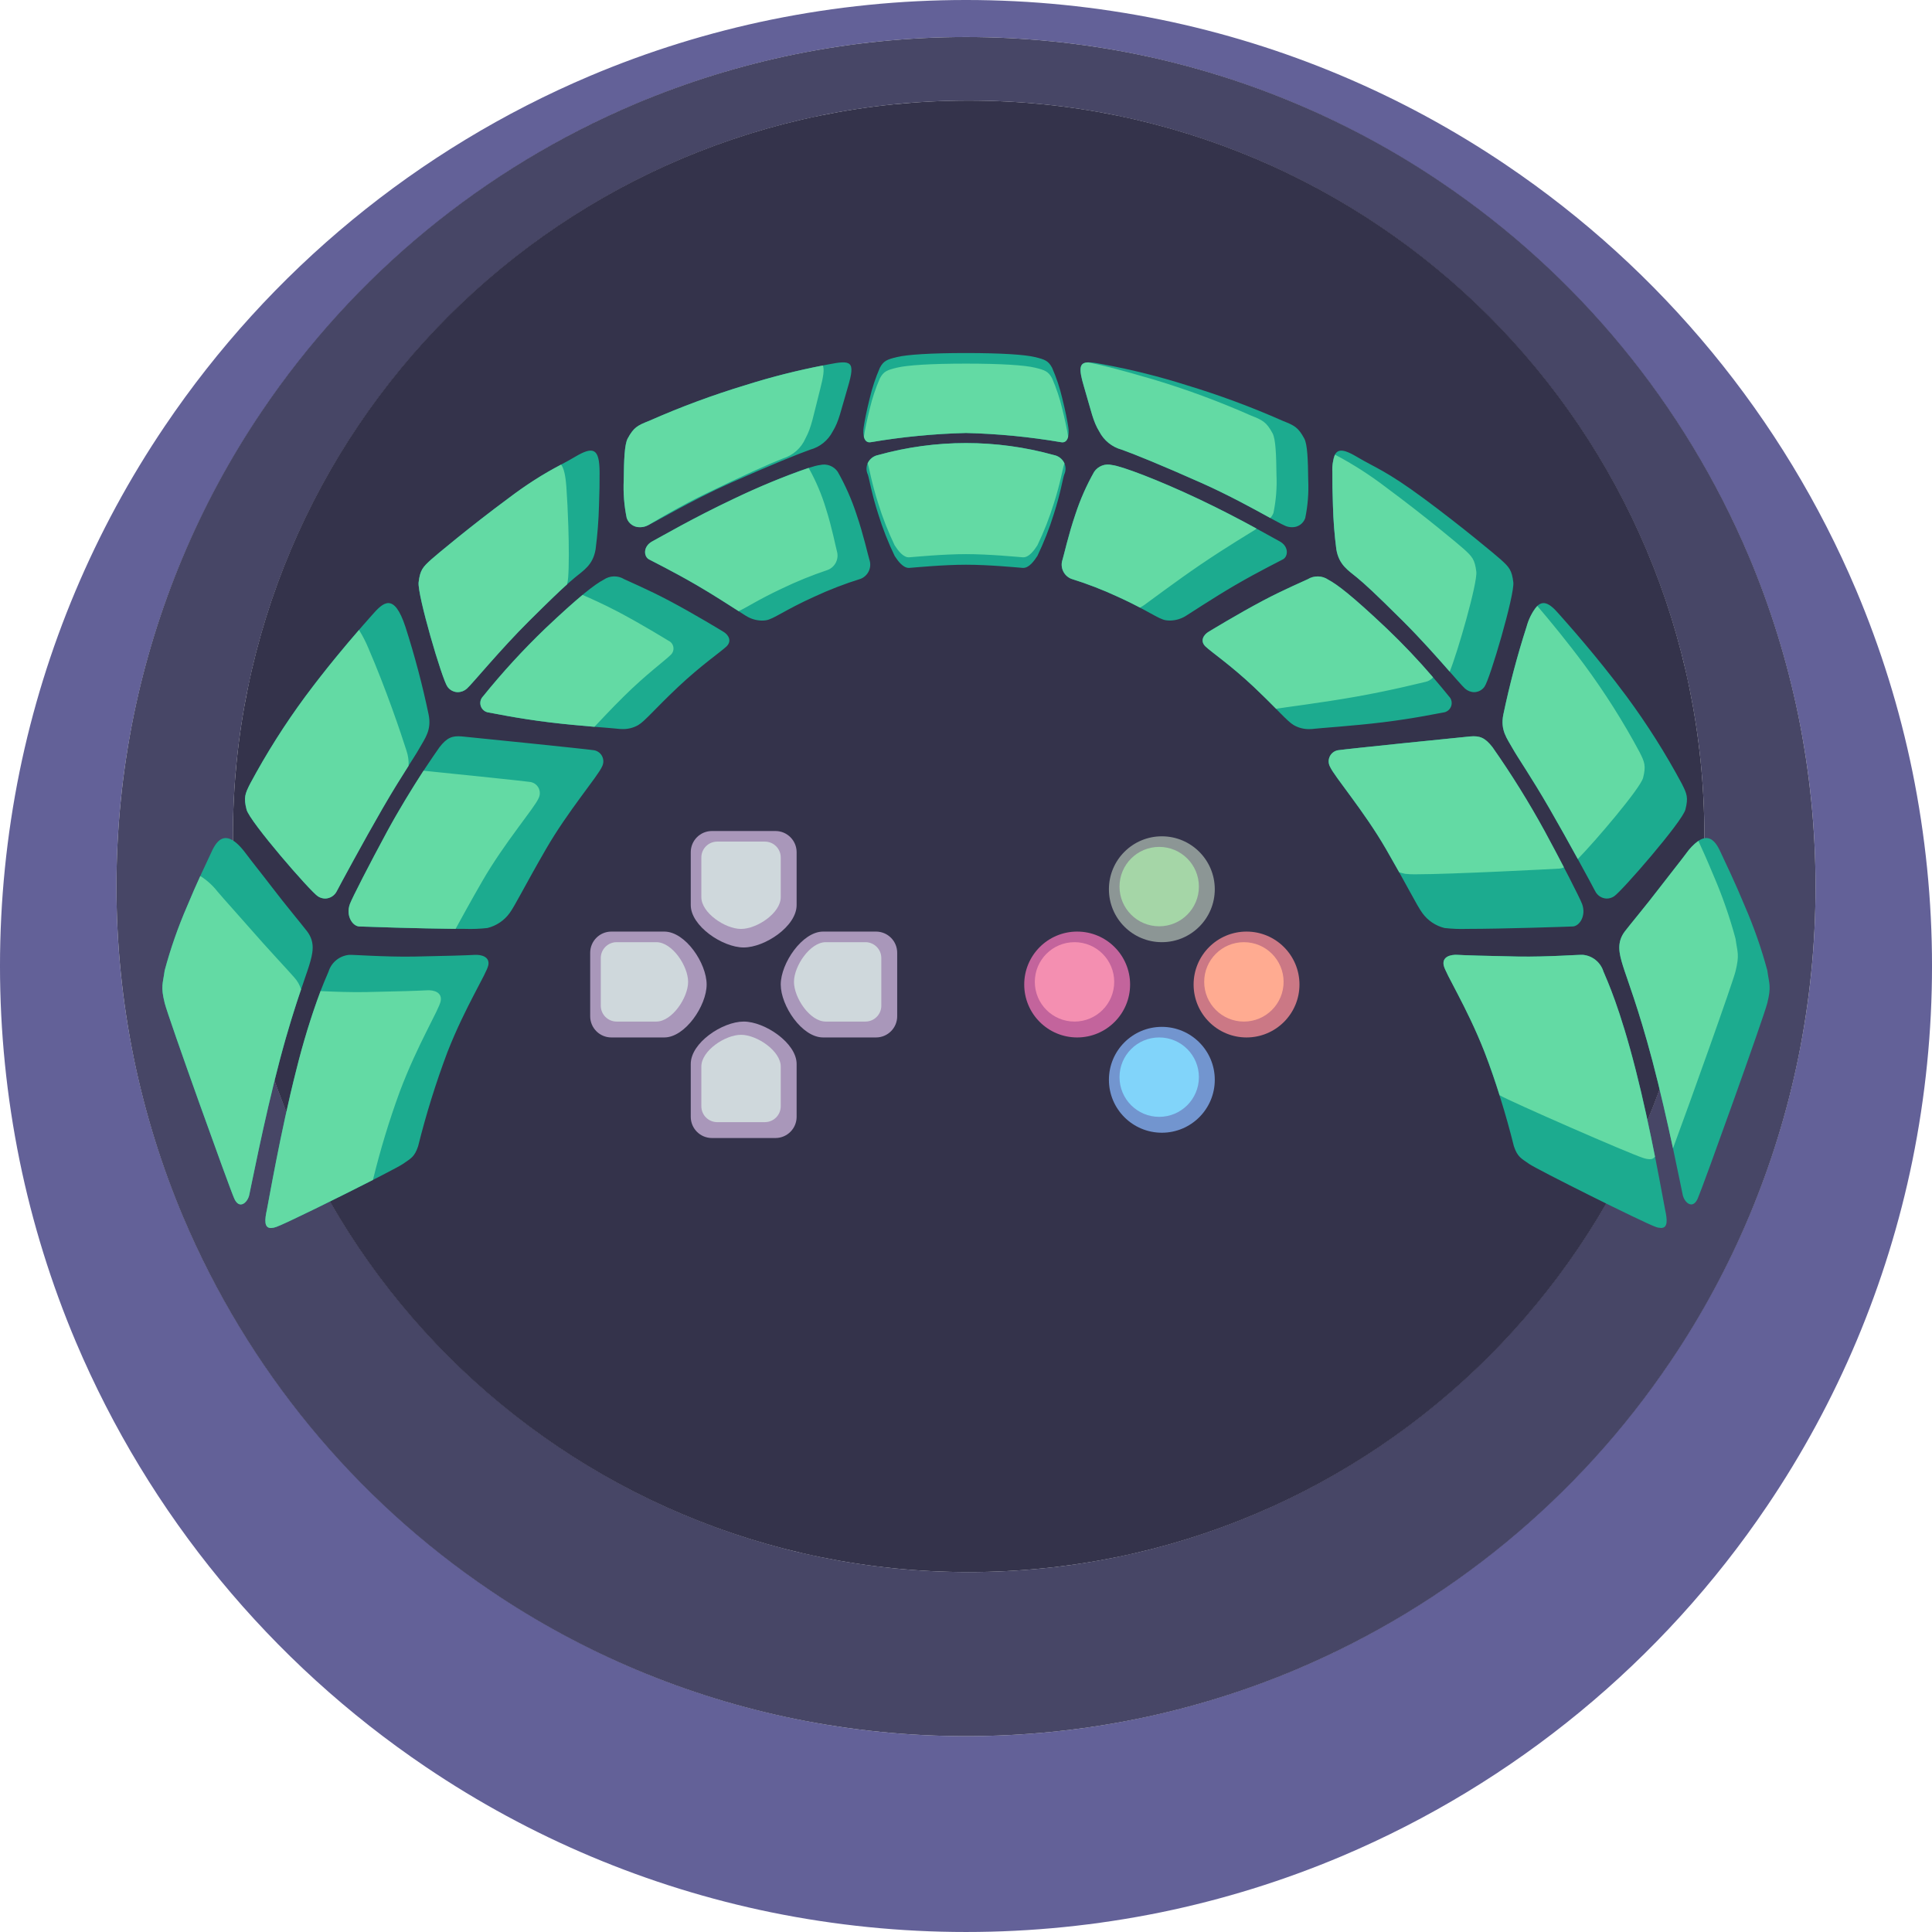
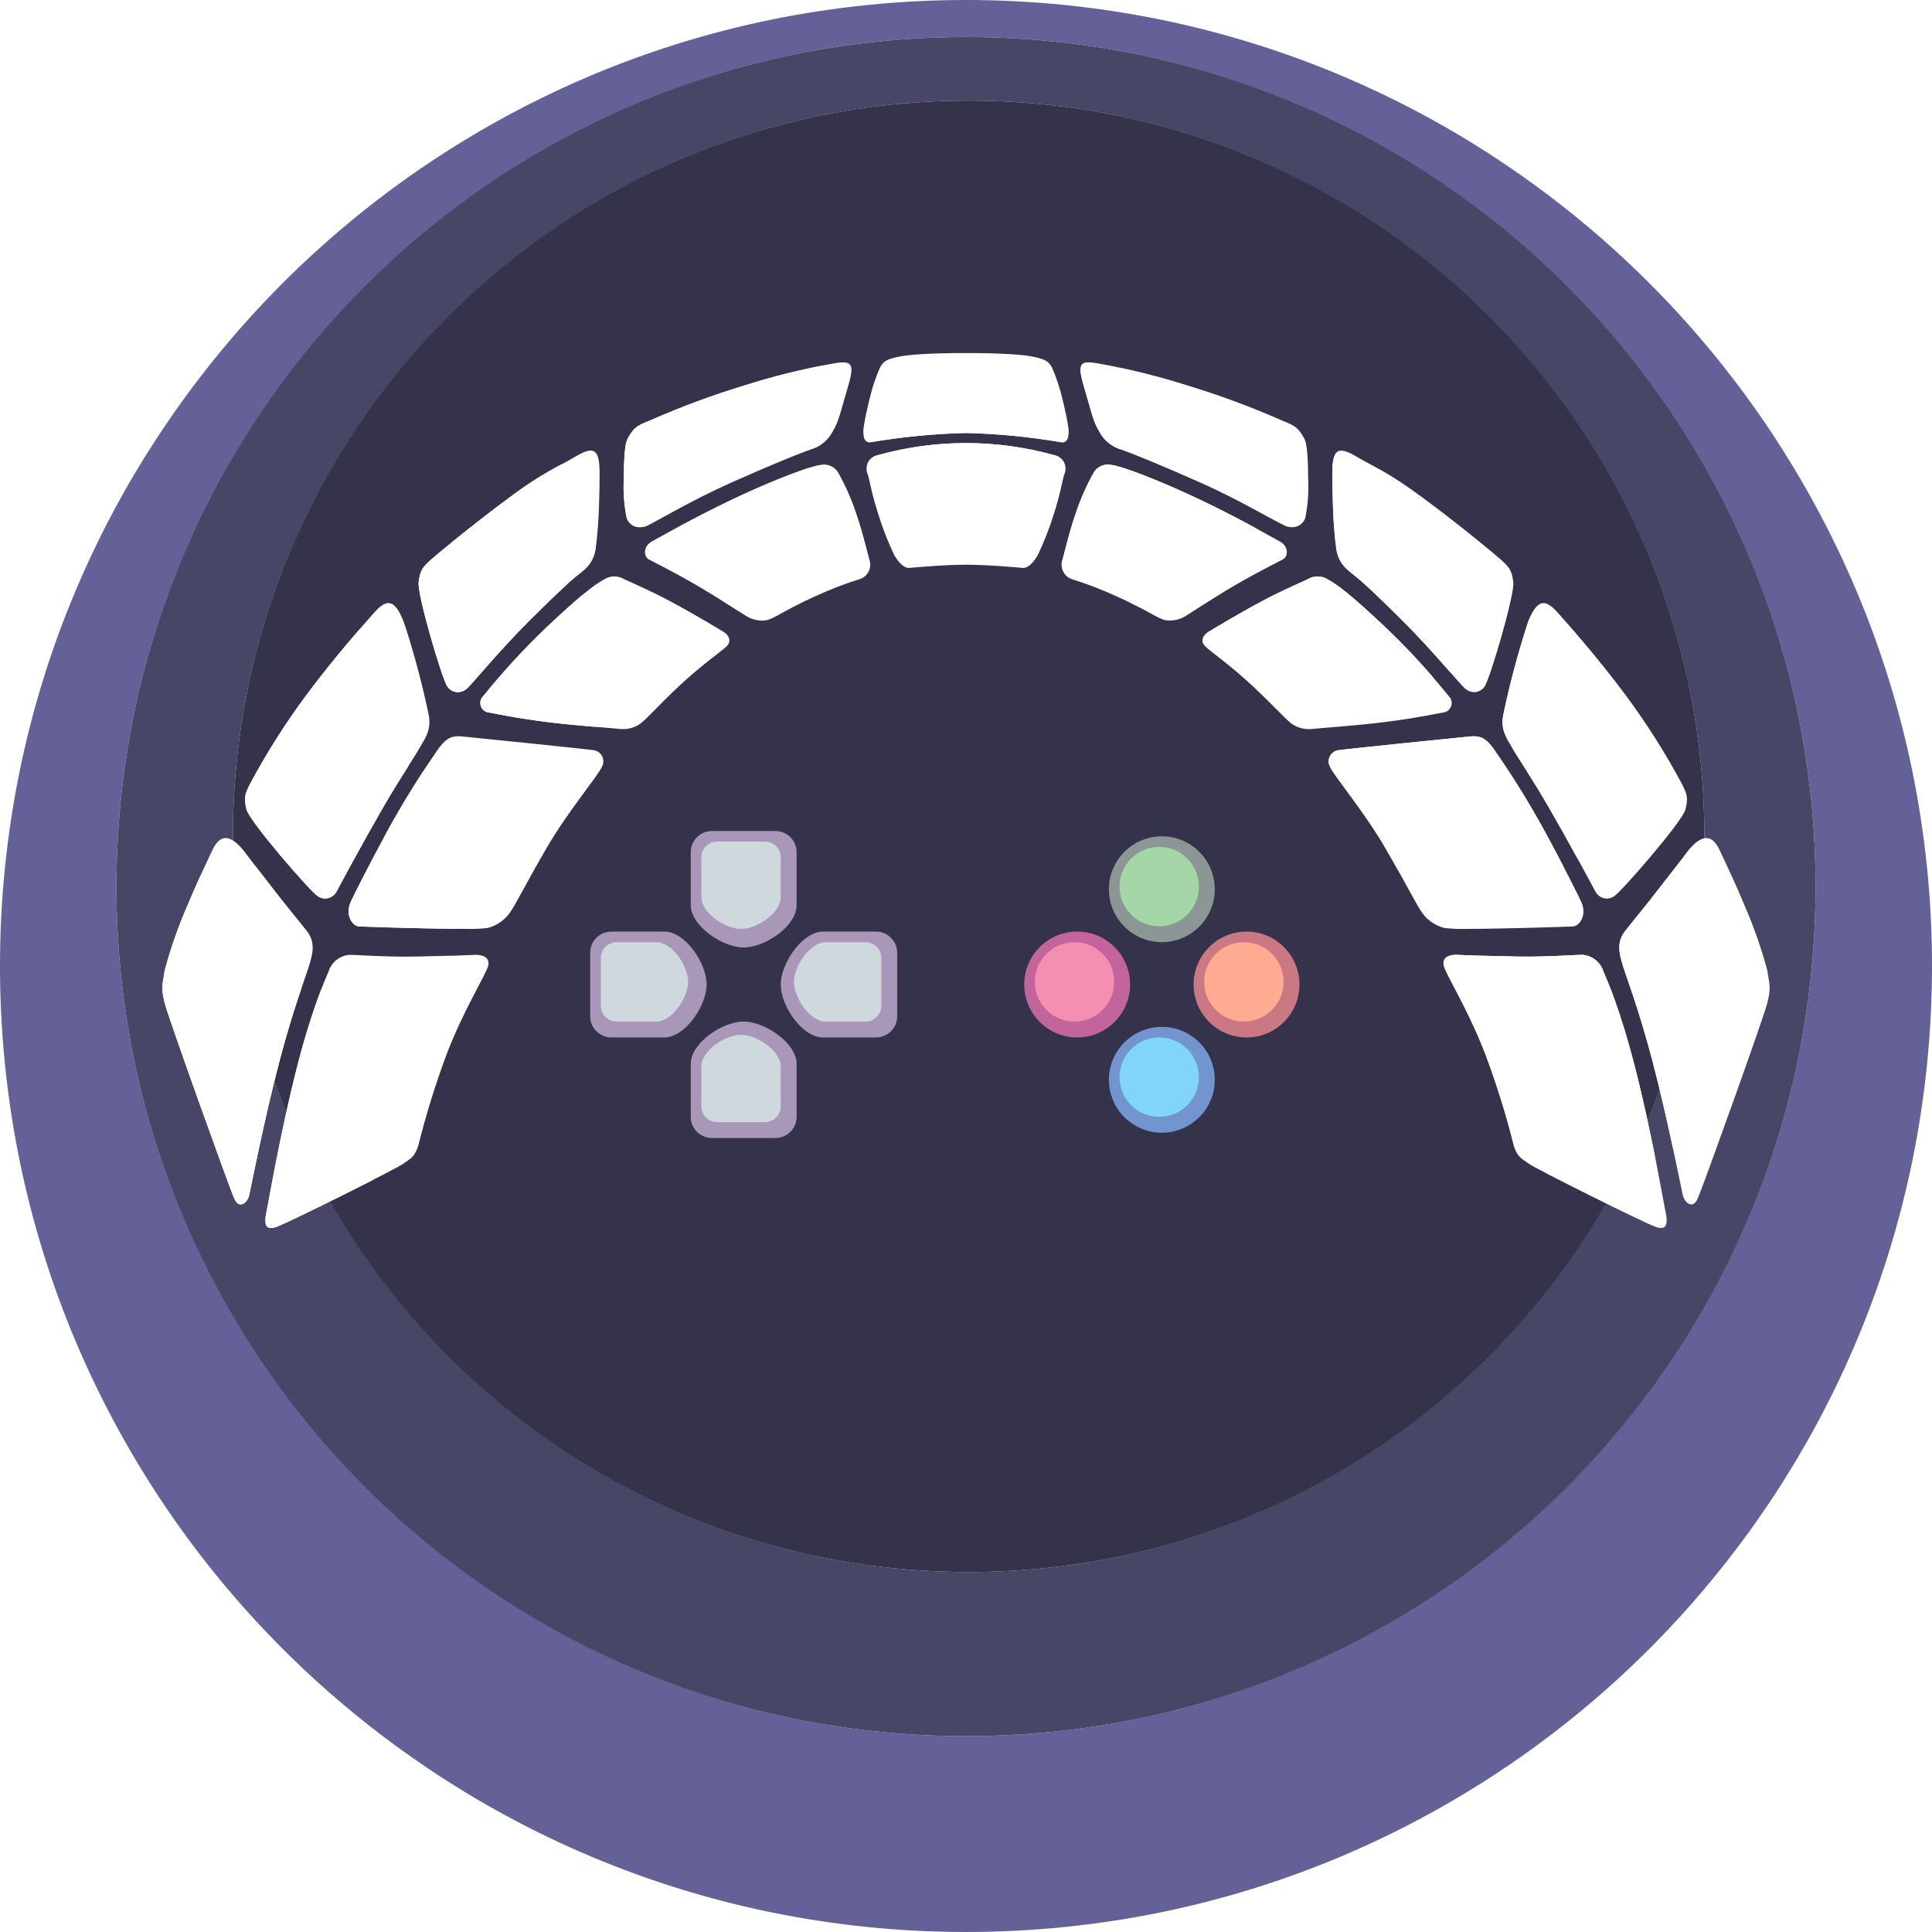
<svg xmlns="http://www.w3.org/2000/svg" width="365.001" height="364.999" viewBox="0 0 365.001 364.999">
  <g id="dark-3d-bulb" transform="translate(9516.001 1118.999)">
    <path id="Path_268" data-name="Path 268" d="M7428.5,1792a183.849,183.849,0,0,1-36.78-3.708,181.506,181.506,0,0,1-65.258-27.461,183.037,183.037,0,0,1-66.122-80.295,181.551,181.551,0,0,1-10.634-34.257,184.265,184.265,0,0,1,0-73.56,181.487,181.487,0,0,1,27.46-65.257,183.031,183.031,0,0,1,80.3-66.12,181.567,181.567,0,0,1,34.257-10.634,184.278,184.278,0,0,1,73.56,0,181.493,181.493,0,0,1,65.257,27.46,183.026,183.026,0,0,1,66.121,80.294,181.592,181.592,0,0,1,10.634,34.257,184.289,184.289,0,0,1,0,73.56,181.511,181.511,0,0,1-27.46,65.257,183.042,183.042,0,0,1-80.294,66.121,181.585,181.585,0,0,1-34.257,10.634A183.841,183.841,0,0,1,7428.5,1792Zm0-358c-88.5,0-160.5,72-160.5,160.5s72,160.5,160.5,160.5,160.5-72,160.5-160.5S7517,1434,7428.5,1434Z" transform="translate(-16762 -2546)" fill="#636198" />
    <path id="Path_267" data-name="Path 267" d="M7406.5,1748a161.681,161.681,0,0,1-32.347-3.261,159.617,159.617,0,0,1-57.391-24.15,160.959,160.959,0,0,1-58.149-70.615,159.69,159.69,0,0,1-9.352-30.127,162.067,162.067,0,0,1,0-64.693,159.632,159.632,0,0,1,24.149-57.391,160.966,160.966,0,0,1,70.615-58.15,159.689,159.689,0,0,1,30.128-9.352,162.066,162.066,0,0,1,64.692,0,159.615,159.615,0,0,1,57.391,24.15,160.962,160.962,0,0,1,58.15,70.615,159.723,159.723,0,0,1,9.352,30.128,162.067,162.067,0,0,1,0,64.693,159.623,159.623,0,0,1-24.15,57.391,160.975,160.975,0,0,1-70.615,58.15,159.676,159.676,0,0,1-30.128,9.352A161.667,161.667,0,0,1,7406.5,1748Zm.5-309c-76.645,0-139,62.355-139,139s62.355,139,139,139,139-62.355,139-139S7483.645,1439,7407,1439Z" transform="translate(-16740 -2539)" fill="#474666" />
    <path id="Path_266" data-name="Path 266" d="M139,0A139,139,0,1,1,0,139,139,139,0,0,1,139,0Z" transform="translate(-9472 -1100)" fill="#34334B" />
    <g id="Group_148" data-name="Group 148" transform="translate(-548 -497)">
      <path id="Path_209" data-name="Path 209" d="M5,0H15c4.006,0,8,6,8,10s-4.058,10-8,10H5a4,4,0,0,1-4-4V4A4,4,0,0,1,5,0Z" transform="translate(-8857.5 -446)" fill="#a997ba" />
      <path id="Path_210" data-name="Path 210" d="M4,0h7.5c3,0,6,4.5,6,7.5s-3.044,7.5-6,7.5H4a3,3,0,0,1-3-3V3A3,3,0,0,1,4,0Z" transform="translate(-8855.5 -444)" fill="#cfd8dc" />
      <path id="Path_209-2" data-name="Path 209" d="M5,0H15c4.006,0,8,6,8,10s-4.058,10-8,10H5a4,4,0,0,1-4-4V4A4,4,0,0,1,5,0Z" transform="translate(-8817.5 -466) rotate(90)" fill="#a997ba" />
      <path id="Path_210-2" data-name="Path 210" d="M4,0h7.5c3,0,6,4.5,6,7.5s-3.044,7.5-6,7.5H4a3,3,0,0,1-3-3V3A3,3,0,0,1,4,0Z" transform="translate(-8820.5 -464) rotate(90)" fill="#cfd8dc" />
      <path id="Path_209-3" data-name="Path 209" d="M5,0H15c4.006,0,8,6,8,10s-4.058,10-8,10H5a4,4,0,0,1-4-4V4A4,4,0,0,1,5,0Z" transform="translate(-8797.5 -426) rotate(180)" fill="#a997ba" />
      <path id="Path_210-3" data-name="Path 210" d="M4,0h7.5c3,0,6,4.5,6,7.5s-3.044,7.5-6,7.5H4a3,3,0,0,1-3-3V3A3,3,0,0,1,4,0Z" transform="translate(-8800.5 -429) rotate(180)" fill="#cfd8dc" />
      <path id="Path_209-4" data-name="Path 209" d="M5,0H15c4.006,0,8,6,8,10s-4.058,10-8,10H5a4,4,0,0,1-4-4V4A4,4,0,0,1,5,0Z" transform="translate(-8837.5 -406) rotate(-90)" fill="#a997ba" />
      <path id="Path_210-4" data-name="Path 210" d="M4,0h7.5c3,0,6,4.5,6,7.5s-3.044,7.5-6,7.5H4a3,3,0,0,1-3-3V3A3,3,0,0,1,4,0Z" transform="translate(-8835.5 -409) rotate(-90)" fill="#cfd8dc" />
      <path id="Path_258" data-name="Path 258" d="M10,0A10,10,0,1,1,0,10,10,10,0,0,1,10,0Z" transform="translate(-8742.5 -446)" fill="#cb7885" />
      <path id="Path_256" data-name="Path 256" d="M10,0A10,10,0,1,1,0,10,10,10,0,0,1,10,0Z" transform="translate(-8758.5 -428)" fill="#7295cf" />
      <path id="Path_262" data-name="Path 262" d="M10,0A10,10,0,1,1,0,10,10,10,0,0,1,10,0Z" transform="translate(-8758.5 -464)" fill="#8c9695" />
      <path id="Path_259" data-name="Path 259" d="M10,0A10,10,0,1,1,0,10,10,10,0,0,1,10,0Z" transform="translate(-8774.5 -446)" fill="#c3649c" />
      <path id="Path_263" data-name="Path 263" d="M7.5,0A7.5,7.5,0,1,1,0,7.5,7.5,7.5,0,0,1,7.5,0Z" transform="translate(-8756.5 -462)" fill="#a5d6a7" />
      <path id="Path_260" data-name="Path 260" d="M7.5,0A7.5,7.5,0,1,1,0,7.5,7.5,7.5,0,0,1,7.5,0Z" transform="translate(-8740.5 -444)" fill="#ffab91" />
      <path id="Path_257" data-name="Path 257" d="M7.5,0A7.5,7.5,0,1,1,0,7.5,7.5,7.5,0,0,1,7.5,0Z" transform="translate(-8756.5 -426)" fill="#81d4fa" />
      <path id="Path_261" data-name="Path 261" d="M7.5,0A7.5,7.5,0,1,1,0,7.5,7.5,7.5,0,0,1,7.5,0Z" transform="translate(-8772.5 -444)" fill="#f48fb1" />
-       <path id="Path_265" data-name="Path 265" d="M299.294,165.088c-2.395-.845-22.471-10.874-23.916-11.9s-2.183-1.267-2.871-3.345a161.017,161.017,0,0,0-5.554-17.824c-3.38-8.607-7.417-14.814-7.712-16.393s1.313-2.012,2.614-1.933,5.427.209,11.412.32c2.831.052,5.822-.051,8.157-.155,2.118-.094,3.7-.189,4.13-.166a4.5,4.5,0,0,1,3.869,3.134c.755,1.809,3.091,6.82,6.092,18.575s5.29,25.193,5.556,26.4c.422,1.923.569,3.49-.755,3.491A3.155,3.155,0,0,1,299.294,165.088ZM36.929,161.809c.266-1.21,2.557-14.649,5.557-26.4s5.336-16.766,6.091-18.575a4.5,4.5,0,0,1,3.869-3.134c.432-.023,2.012.071,4.129.166,2.335.1,5.326.207,8.158.155,5.984-.112,10.112-.241,11.412-.32s2.908.354,2.613,1.933-4.331,7.786-7.712,16.393a161.225,161.225,0,0,0-5.554,17.824c-.687,2.078-1.426,2.324-2.87,3.345s-21.521,11.051-23.916,11.9a3.155,3.155,0,0,1-1.021.212C36.361,165.3,36.507,163.732,36.929,161.809Zm267.5-2.661c-.194-.768-2.8-14.258-5.794-25.6-2.576-9.743-4.82-15.484-5.527-17.794s-1.236-4.394.385-6.516c1.039-1.363,4.024-4.912,6.69-8.41,1.778-2.332,3.723-4.736,4.833-6.234,4.183-5.647,5.859-1.809,6.683,0s2.416,5,4.446,9.905a87.553,87.553,0,0,1,4.242,12.142c.357,2.62.778,2.976,0,6.159-.632,2.59-12.191,34.8-13.142,36.927-.36.808-.8,1.12-1.23,1.12C305.316,160.849,304.649,160.012,304.431,159.148Zm-273.677.581C29.8,157.6,18.244,125.393,17.612,122.8c-.778-3.182-.357-3.539,0-6.159A87.553,87.553,0,0,1,21.854,104.5c2.03-4.9,3.622-8.1,4.446-9.905s2.5-5.647,6.682,0c1.11,1.5,3.055,3.9,4.832,6.233,2.667,3.5,5.65,7.048,6.691,8.41,1.621,2.122,1.092,4.207.385,6.516s-2.951,8.05-5.527,17.794c-3,11.34-5.6,24.83-5.794,25.6-.218.864-.885,1.7-1.586,1.7C31.555,160.849,31.114,160.537,30.754,159.729Zm228.661-51.1a7.347,7.347,0,0,1-4.194-2.825c-1.1-1.517-2.714-4.9-6.881-12.109S238.563,79.977,237.76,78.13a2.127,2.127,0,0,1,1.722-3.114c.973-.167,22.93-2.421,24.742-2.58s2.819.2,4.247,2.039a168.848,168.848,0,0,1,9.859,15.854c3.365,6.217,6.629,12.584,7.061,13.746.827,2.227-.489,4.2-1.754,4.257-.951.045-13.206.459-19.949.459A29.328,29.328,0,0,1,259.415,108.627Zm-205.052-.3c-1.265-.059-2.58-2.03-1.753-4.257.431-1.162,3.7-7.529,7.061-13.745a168.615,168.615,0,0,1,9.858-15.855c1.428-1.843,2.435-2.2,4.247-2.04s23.77,2.414,24.742,2.581a2.127,2.127,0,0,1,1.723,3.114c-.8,1.847-6.412,8.352-10.579,15.564s-5.784,10.591-6.881,12.109a7.349,7.349,0,0,1-4.195,2.825,29.326,29.326,0,0,1-4.272.163C67.569,108.791,55.315,108.377,54.363,108.332Zm233.5-6.673c-.638-1.236-5.087-9.473-8.643-15.622s-5.965-9.568-6.974-11.38-2.343-3.4-1.728-6.374a163.556,163.556,0,0,1,4.372-16.535c2.176-6.611,4.216-4.645,6.311-2.244,1.071,1.228,6.846,7.6,12.607,15.373a135.847,135.847,0,0,1,10.419,16.471c.988,1.947,1.259,2.632.689,4.9s-12.071,15.5-13.488,16.4a2.556,2.556,0,0,1-1.369.417A2.5,2.5,0,0,1,287.866,101.66Zm-241.3.986c-1.417-.893-12.919-14.132-13.488-16.4s-.3-2.953.689-4.9a136.089,136.089,0,0,1,10.42-16.472c5.76-7.769,11.535-14.145,12.606-15.372,2.1-2.4,4.135-4.368,6.311,2.244a163.37,163.37,0,0,1,4.373,16.535c.614,2.972-.72,4.562-1.729,6.374s-3.417,5.229-6.973,11.379-8,14.387-8.643,15.623a2.5,2.5,0,0,1-2.2,1.4A2.556,2.556,0,0,1,46.568,102.645Zm56.44-31.681c-.715-.1-7.309-.533-12.712-1.2-6.33-.775-10.837-1.772-11.462-1.855a1.8,1.8,0,0,1-1.067-3.063,137.834,137.834,0,0,1,11.77-12.829c6.683-6.324,9.394-8.331,11.008-9.189a3.576,3.576,0,0,1,3.908-.094c.65.322,4.568,1.987,8.4,4.017,4.986,2.642,9.94,5.683,10.331,5.914.9.529,1.682,1.714.564,2.775s-4.78,3.543-9.149,7.663-6.253,6.454-7.52,7.185a5.666,5.666,0,0,1-2.914.755A8.451,8.451,0,0,1,103.008,70.964Zm127.915-.671c-1.265-.732-3.149-3.065-7.519-7.185s-8.033-6.6-9.15-7.663-.333-2.245.565-2.775c.391-.23,5.344-3.271,10.331-5.915,3.83-2.029,7.748-3.694,8.4-4.017a3.578,3.578,0,0,1,3.908.095c1.614.858,4.324,2.865,11.008,9.189a138.012,138.012,0,0,1,11.77,12.828,1.8,1.8,0,0,1-1.067,3.064c-.626.083-5.133,1.08-11.463,1.855-5.4.662-12,1.1-12.711,1.2a8.472,8.472,0,0,1-1.154.084A5.673,5.673,0,0,1,230.923,70.293Zm32.36-6.9c-1.039-.925-6.292-7.353-11.757-12.78s-7.068-6.872-8.658-8.2-3.406-2.336-3.9-5.331a79.958,79.958,0,0,1-.641-8.226c-.092-2.475-.129-4.643-.113-6.388.041-4.438,1.15-4.932,4.652-2.849s5.468,2.567,12.63,7.859,13.72,10.792,14.512,11.507c1.62,1.463,2.119,2.007,2.4,4.326s-4.44,18.385-5.443,19.726A2.42,2.42,0,0,1,265,64.067,2.607,2.607,0,0,1,263.283,63.392Zm-192.25-.358c-1-1.341-5.723-17.407-5.443-19.726s.779-2.863,2.4-4.326c.792-.715,7.351-6.214,14.512-11.507s9.129-5.775,12.63-7.859,4.611-1.589,4.651,2.849c.016,1.744-.021,3.911-.113,6.387a79.958,79.958,0,0,1-.641,8.226c-.492,2.994-2.307,4-3.9,5.331s-3.193,2.775-8.658,8.2S75.755,62.467,74.716,63.392A2.607,2.607,0,0,1,73,64.067,2.42,2.42,0,0,1,71.033,63.034Zm56.4-13.379c-.583-.345-5.206-3.416-9.292-5.794-4.566-2.658-8.594-4.621-9.074-4.9-.962-.562-1.1-2.441.683-3.392s7.655-4.381,15.268-7.983,14.624-6.244,16.387-6.425a3.152,3.152,0,0,1,3.37,1.274,44.081,44.081,0,0,1,3.539,8.02c1.317,3.829,2.215,7.892,2.436,8.568a2.882,2.882,0,0,1-1.633,3.628,70.441,70.441,0,0,0-8.81,3.4c-5.592,2.525-7.7,4.246-9.105,4.44a5.7,5.7,0,0,1-.77.053A5.776,5.776,0,0,1,127.438,49.655Zm79.355.832c-1.409-.193-3.514-1.913-9.105-4.439a70.6,70.6,0,0,0-8.81-3.4,2.883,2.883,0,0,1-1.633-3.628c.221-.676,1.12-4.738,2.435-8.569a44.054,44.054,0,0,1,3.54-8.018,3.151,3.151,0,0,1,3.37-1.275c1.763.18,8.774,2.824,16.387,6.425s13.484,7.033,15.268,7.983,1.645,2.831.683,3.392c-.48.28-4.508,2.243-9.074,4.9-4.086,2.378-8.708,5.45-9.292,5.794a5.77,5.77,0,0,1-3,.886A5.675,5.675,0,0,1,206.793,50.486ZM155.517,38.321a57.2,57.2,0,0,1-3.1-7.9c-1.264-3.913-1.684-6.669-1.955-7.437a2.618,2.618,0,0,1,1.955-3.716,61.981,61.981,0,0,1,33.175,0,2.616,2.616,0,0,1,1.955,3.714c-.271.768-.691,3.524-1.955,7.437a57.2,57.2,0,0,1-3.1,7.9c-.6.94-1.575,2.272-2.666,2.272-.033,0-.068,0-.1,0-1.134-.086-6.384-.6-10.716-.6s-9.581.516-10.714.6c-.034,0-.067,0-.1,0C157.092,40.593,156.117,39.262,155.517,38.321ZM229.4,32.682c-1.418-.548-8.26-4.731-15.928-8.148s-12.889-5.517-15.029-6.275a6.776,6.776,0,0,1-4.258-3.423c-1.2-1.967-1.454-3.629-2.9-8.492s-.616-5.046,3.785-4.181a130.377,130.377,0,0,1,15.582,3.9,157.974,157.974,0,0,1,18.175,6.74c2.219.874,2.937,1.232,4.08,3.344.608,1.126.7,4.118.747,7.873a28.933,28.933,0,0,1-.563,7.154,2.565,2.565,0,0,1-2.522,1.729A3.257,3.257,0,0,1,229.4,32.682ZM104.9,31.172a28.857,28.857,0,0,1-.564-7.153c.046-3.757.139-6.748.748-7.873,1.142-2.113,1.859-2.47,4.08-3.344a157.9,157.9,0,0,1,18.175-6.74,130.625,130.625,0,0,1,15.581-3.9c4.4-.866,5.227-.683,3.785,4.181s-1.7,6.526-2.9,8.492a6.778,6.778,0,0,1-4.258,3.423c-2.141.758-7.361,2.858-15.029,6.276s-14.511,7.6-15.929,8.148a3.256,3.256,0,0,1-1.17.22A2.566,2.566,0,0,1,104.9,31.172Zm82.056-14.329A125.43,125.43,0,0,0,169,15.1v0a125.561,125.561,0,0,0-17.959,1.738c-1.391.264-1.557-1.544-1.382-2.762s.577-3.249,1.165-5.58a33.778,33.778,0,0,1,1.91-5.728c.7-1.3,1.332-1.557,3.264-2.018S162.335,0,169,0s11.072.294,13,.756,2.56.716,3.264,2.018a33.861,33.861,0,0,1,1.91,5.728c.589,2.331.987,4.361,1.165,5.58.164,1.137.03,2.788-1.122,2.788A1.364,1.364,0,0,1,186.959,16.844Z" transform="translate(-8954.5 -555.3)" fill="#1cab8f" />
-       <path id="Path_264" data-name="Path 264" d="M36.929,161.809c.265-1.21,2.556-14.649,5.556-26.4a134.482,134.482,0,0,1,4.574-14.869l.518.024c2.335.108,5.325.216,8.157.162,5.984-.116,10.111-.251,11.411-.334s2.908.369,2.614,2.013-4.332,8.108-7.712,17.072a155.27,155.27,0,0,0-5.089,16.739c-6.56,3.352-16.6,8.293-18.252,8.875a3.151,3.151,0,0,1-1.021.212C36.36,165.3,36.507,163.732,36.929,161.809Zm-6.176-2.08C29.8,157.6,18.243,125.393,17.611,122.8c-.777-3.182-.357-3.54,0-6.159A87.553,87.553,0,0,1,21.853,104.5c.932-2.251,1.772-4.142,2.488-5.7a12.673,12.673,0,0,1,3.243,2.928c1.4,1.655,3.845,4.323,6.088,6.9,3.365,3.868,7.1,7.818,8.412,9.325a5.985,5.985,0,0,1,1.294,2.265c-1.046,3.088-2.471,7.49-4.016,13.332-3,11.34-5.6,24.83-5.794,25.6-.218.864-.884,1.7-1.585,1.7C31.555,160.849,31.114,160.538,30.753,159.729ZM297,152.088c-2.706-.839-25.246-10.723-27.194-11.871-.791-2.544-1.747-5.369-2.856-8.195-3.382-8.607-7.418-14.814-7.713-16.393s1.313-2.012,2.615-1.933,5.427.209,11.41.32c2.831.052,5.822-.051,8.158-.155,2.119-.094,3.7-.189,4.13-.166a4.5,4.5,0,0,1,3.869,3.134c.756,1.809,3.091,6.82,6.091,18.574,1.427,5.589,2.693,11.559,3.657,16.413a1.059,1.059,0,0,1-1,.482A4.034,4.034,0,0,1,297,152.088Zm1.633-18.538c-2.576-9.743-4.821-15.484-5.528-17.794s-1.236-4.394.384-6.516c1.04-1.363,4.024-4.912,6.691-8.41,1.778-2.332,3.723-4.736,4.832-6.234a10.135,10.135,0,0,1,2.351-2.43c.775,1.675,1.717,3.771,2.778,6.336a87.552,87.552,0,0,1,4.242,12.141c.357,2.62.778,2.976,0,6.159-.523,2.144-8.531,24.574-11.815,33.45C301.525,145.376,300.13,139.2,298.638,133.55ZM54.363,108.332c-1.265-.059-2.581-2.03-1.754-4.257.432-1.162,3.7-7.529,7.061-13.745,2.052-3.79,4.735-8.167,6.841-11.424,7.029.714,19.286,1.985,20.007,2.109a2.128,2.128,0,0,1,1.722,3.114c-.8,1.848-6.412,8.352-10.579,15.564-2.426,4.2-3.989,7.1-5.087,9.09C65.657,108.726,55.238,108.374,54.363,108.332Zm-7.795-5.687c-1.417-.893-12.919-14.132-13.488-16.4s-.3-2.953.689-4.9A135.823,135.823,0,0,1,44.188,64.877c3.839-5.176,7.682-9.734,10.139-12.562a23.033,23.033,0,0,1,1.757,3.412c3.365,7.8,6.1,15.908,7.2,19.363a7.671,7.671,0,0,1,.407,2.885c-1.235,1.939-2.889,4.556-4.916,8.06-3.556,6.15-8,14.387-8.643,15.623a2.505,2.505,0,0,1-2.2,1.4A2.56,2.56,0,0,1,46.568,102.645Zm205.416-4.254q-.593-.126-1.144-.3c-.714-1.279-1.54-2.739-2.5-4.4-4.167-7.212-9.775-13.717-10.579-15.564a2.127,2.127,0,0,1,1.722-3.114c.972-.167,22.93-2.421,24.742-2.58s2.819.2,4.247,2.039a168.5,168.5,0,0,1,9.858,15.854c1.275,2.356,2.537,4.734,3.634,6.842a2.156,2.156,0,0,1-.824.231c-1.312.082-20.461,1.075-27.063,1.075A14.534,14.534,0,0,1,251.984,98.391Zm27.239-12.353c-3.556-6.15-5.965-9.568-6.974-11.38s-2.342-3.4-1.729-6.374a163.368,163.368,0,0,1,4.373-16.535,9.777,9.777,0,0,1,2.042-3.968c2.408,2.819,5.644,6.738,8.875,11.1A135.723,135.723,0,0,1,296.23,75.349c.989,1.947,1.26,2.632.69,4.9-.489,1.945-9.03,11.973-12.337,15.34C282.956,92.626,280.981,89.077,279.223,86.037ZM90.3,69.769c-6.33-.775-10.837-1.772-11.462-1.855a1.8,1.8,0,0,1-1.067-3.063A137.756,137.756,0,0,1,89.536,52.023c3.1-2.934,5.347-4.939,7.025-6.332,1.446.637,4.111,1.818,6.723,3.2,4.584,2.42,9.123,5.231,9.482,5.444a1.629,1.629,0,0,1,.434,2.7c-1.085,1.08-4.6,3.64-8.844,7.833-2.635,2.6-4.345,4.5-5.554,5.745C96.326,70.4,93.146,70.118,90.3,69.769Zm133.109-6.661c-4.371-4.119-8.034-6.6-9.151-7.663s-.333-2.245.564-2.775c.392-.23,5.345-3.271,10.333-5.915,3.829-2.029,7.747-3.694,8.4-4.017a3.58,3.58,0,0,1,3.909.095c1.614.858,4.324,2.865,11.007,9.189a123.144,123.144,0,0,1,8.772,9.247,2.635,2.635,0,0,1-1.456.86c-.717.133-5.912,1.512-13.162,2.8-6.189,1.1-13.712,2.048-14.533,2.2-.168.032-.336.061-.5.085C226.51,66.126,225.158,64.76,223.405,63.108ZM71.033,63.034c-1-1.341-5.723-17.407-5.443-19.726s.779-2.863,2.4-4.326c.792-.715,7.351-6.214,14.512-11.507a68.488,68.488,0,0,1,10-6.4c.545.714.844,2.093,1,4.264.149,2.044.276,4.58.37,7.473.115,3.562.135,7.48-.035,9.586a8.8,8.8,0,0,1-.2,1.3c-1.364,1.223-3.3,3.069-7.169,6.914-5.464,5.427-10.718,11.855-11.757,12.78A2.6,2.6,0,0,1,73,64.066,2.417,2.417,0,0,1,71.033,63.034ZM251.526,50.612c-5.465-5.427-7.067-6.872-8.657-8.2s-3.406-2.336-3.9-5.331a80.214,80.214,0,0,1-.641-8.226c-.092-2.475-.13-4.643-.113-6.388a7.865,7.865,0,0,1,.495-3.272,68.544,68.544,0,0,1,9.787,6.283c7.16,5.293,13.72,10.792,14.512,11.506,1.62,1.463,2.12,2.007,2.4,4.326.251,2.081-3.523,15.23-5.027,18.878C258.116,57.606,254.86,53.924,251.526,50.612Zm-133.38-6.752c-4.566-2.658-8.594-4.621-9.074-4.9-.962-.562-1.1-2.441.683-3.392s7.655-4.381,15.268-7.983a132.1,132.1,0,0,1,14.218-5.872c.039.045.077.092.116.14a38.327,38.327,0,0,1,3.176,7.519c1.152,3.6,1.89,7.445,2.083,8.081a2.919,2.919,0,0,1-1.716,3.514,74.951,74.951,0,0,0-8.708,3.538c-4.492,2.108-6.729,3.632-8.15,4.257C124.239,47.6,121.056,45.554,118.146,43.861Zm79.542,2.187a70.483,70.483,0,0,0-8.811-3.4,2.884,2.884,0,0,1-1.633-3.628c.221-.676,1.12-4.738,2.436-8.569a44.142,44.142,0,0,1,3.539-8.018,3.153,3.153,0,0,1,3.37-1.275c1.762.18,8.773,2.824,16.386,6.425,4.352,2.058,8.134,4.062,10.909,5.577a1.759,1.759,0,0,1-.268.225c-.546.372-5.092,3.046-10.291,6.575-4.649,3.156-9.953,7.164-10.619,7.621q-.412.283-.826.514C200.75,47.5,199.379,46.811,197.688,46.048Zm-17.973-7.459c-1.134-.086-6.384-.6-10.715-.6s-9.582.516-10.714.6-2.15-1.3-2.768-2.267a57.328,57.328,0,0,1-3.1-7.9c-1.264-3.913-1.684-6.669-1.954-7.438-.017-.049-.033-.1-.049-.148a2.854,2.854,0,0,1,2-1.568,61.981,61.981,0,0,1,33.175,0,2.857,2.857,0,0,1,2.005,1.566c-.015.049-.032.1-.049.148-.272.769-.692,3.524-1.956,7.438a57.2,57.2,0,0,1-3.1,7.9c-.6.941-1.574,2.272-2.665,2.272C179.782,38.593,179.749,38.591,179.715,38.588ZM104.9,31.172a28.876,28.876,0,0,1-.563-7.153c.046-3.757.139-6.748.747-7.874,1.143-2.112,1.86-2.47,4.08-3.344A158.314,158.314,0,0,1,127.34,6.062a130.3,130.3,0,0,1,14.62-3.71c.3.74.1,2.092-.483,4.357-1.394,5.4-1.634,7.252-2.813,9.43a6.794,6.794,0,0,1-4.228,3.77c-2.134.823-7.339,3.111-14.979,6.841-3.926,1.916-7.631,4.059-10.5,5.772-.144.069-.266.123-.362.16a3.256,3.256,0,0,1-1.17.22A2.567,2.567,0,0,1,104.9,31.172Zm108.572-6.638c-7.668-3.416-12.888-5.517-15.029-6.275a6.774,6.774,0,0,1-4.257-3.423c-1.2-1.967-1.455-3.629-2.9-8.492-1.021-3.447-.9-4.543.817-4.581,2.783.571,5.564,1.25,12.55,3.3a157.928,157.928,0,0,1,18.174,6.74c2.22.874,2.938,1.232,4.081,3.344.608,1.126.7,4.118.747,7.873a28.933,28.933,0,0,1-.563,7.154,2.522,2.522,0,0,1-.612.986C223.477,29.51,218.665,26.846,213.475,24.534Zm-26.517-7.691A125.4,125.4,0,0,0,169,15.1v0a125.592,125.592,0,0,0-17.959,1.738c-.778.148-1.173-.355-1.338-1.039.194-1.237.577-3.14,1.122-5.3a33.837,33.837,0,0,1,1.911-5.728c.7-1.3,1.331-1.557,3.263-2.018S162.334,2,169,2s11.072.294,13,.756,2.559.716,3.263,2.018a33.776,33.776,0,0,1,1.91,5.728c.547,2.163.93,4.066,1.124,5.3-.147.6-.471,1.066-1.08,1.066A1.373,1.373,0,0,1,186.958,16.844Z" transform="translate(-8954.5 -555.3)" fill="#63DAA4" />
+       <path id="Path_265" data-name="Path 265" d="M299.294,165.088c-2.395-.845-22.471-10.874-23.916-11.9s-2.183-1.267-2.871-3.345a161.017,161.017,0,0,0-5.554-17.824c-3.38-8.607-7.417-14.814-7.712-16.393s1.313-2.012,2.614-1.933,5.427.209,11.412.32c2.831.052,5.822-.051,8.157-.155,2.118-.094,3.7-.189,4.13-.166a4.5,4.5,0,0,1,3.869,3.134c.755,1.809,3.091,6.82,6.092,18.575s5.29,25.193,5.556,26.4c.422,1.923.569,3.49-.755,3.491A3.155,3.155,0,0,1,299.294,165.088ZM36.929,161.809c.266-1.21,2.557-14.649,5.557-26.4s5.336-16.766,6.091-18.575a4.5,4.5,0,0,1,3.869-3.134c.432-.023,2.012.071,4.129.166,2.335.1,5.326.207,8.158.155,5.984-.112,10.112-.241,11.412-.32s2.908.354,2.613,1.933-4.331,7.786-7.712,16.393a161.225,161.225,0,0,0-5.554,17.824c-.687,2.078-1.426,2.324-2.87,3.345s-21.521,11.051-23.916,11.9a3.155,3.155,0,0,1-1.021.212C36.361,165.3,36.507,163.732,36.929,161.809Zm267.5-2.661c-.194-.768-2.8-14.258-5.794-25.6-2.576-9.743-4.82-15.484-5.527-17.794s-1.236-4.394.385-6.516c1.039-1.363,4.024-4.912,6.69-8.41,1.778-2.332,3.723-4.736,4.833-6.234,4.183-5.647,5.859-1.809,6.683,0s2.416,5,4.446,9.905a87.553,87.553,0,0,1,4.242,12.142c.357,2.62.778,2.976,0,6.159-.632,2.59-12.191,34.8-13.142,36.927-.36.808-.8,1.12-1.23,1.12C305.316,160.849,304.649,160.012,304.431,159.148Zm-273.677.581C29.8,157.6,18.244,125.393,17.612,122.8c-.778-3.182-.357-3.539,0-6.159A87.553,87.553,0,0,1,21.854,104.5c2.03-4.9,3.622-8.1,4.446-9.905s2.5-5.647,6.682,0c1.11,1.5,3.055,3.9,4.832,6.233,2.667,3.5,5.65,7.048,6.691,8.41,1.621,2.122,1.092,4.207.385,6.516s-2.951,8.05-5.527,17.794c-3,11.34-5.6,24.83-5.794,25.6-.218.864-.885,1.7-1.586,1.7C31.555,160.849,31.114,160.537,30.754,159.729Zm228.661-51.1a7.347,7.347,0,0,1-4.194-2.825c-1.1-1.517-2.714-4.9-6.881-12.109S238.563,79.977,237.76,78.13a2.127,2.127,0,0,1,1.722-3.114c.973-.167,22.93-2.421,24.742-2.58s2.819.2,4.247,2.039a168.848,168.848,0,0,1,9.859,15.854c3.365,6.217,6.629,12.584,7.061,13.746.827,2.227-.489,4.2-1.754,4.257-.951.045-13.206.459-19.949.459A29.328,29.328,0,0,1,259.415,108.627Zm-205.052-.3c-1.265-.059-2.58-2.03-1.753-4.257.431-1.162,3.7-7.529,7.061-13.745a168.615,168.615,0,0,1,9.858-15.855c1.428-1.843,2.435-2.2,4.247-2.04s23.77,2.414,24.742,2.581a2.127,2.127,0,0,1,1.723,3.114c-.8,1.847-6.412,8.352-10.579,15.564s-5.784,10.591-6.881,12.109a7.349,7.349,0,0,1-4.195,2.825,29.326,29.326,0,0,1-4.272.163C67.569,108.791,55.315,108.377,54.363,108.332Zm233.5-6.673c-.638-1.236-5.087-9.473-8.643-15.622s-5.965-9.568-6.974-11.38-2.343-3.4-1.728-6.374a163.556,163.556,0,0,1,4.372-16.535c2.176-6.611,4.216-4.645,6.311-2.244,1.071,1.228,6.846,7.6,12.607,15.373a135.847,135.847,0,0,1,10.419,16.471c.988,1.947,1.259,2.632.689,4.9s-12.071,15.5-13.488,16.4a2.556,2.556,0,0,1-1.369.417A2.5,2.5,0,0,1,287.866,101.66Zm-241.3.986c-1.417-.893-12.919-14.132-13.488-16.4s-.3-2.953.689-4.9a136.089,136.089,0,0,1,10.42-16.472c5.76-7.769,11.535-14.145,12.606-15.372,2.1-2.4,4.135-4.368,6.311,2.244a163.37,163.37,0,0,1,4.373,16.535c.614,2.972-.72,4.562-1.729,6.374s-3.417,5.229-6.973,11.379-8,14.387-8.643,15.623a2.5,2.5,0,0,1-2.2,1.4A2.556,2.556,0,0,1,46.568,102.645Zm56.44-31.681c-.715-.1-7.309-.533-12.712-1.2-6.33-.775-10.837-1.772-11.462-1.855a1.8,1.8,0,0,1-1.067-3.063,137.834,137.834,0,0,1,11.77-12.829c6.683-6.324,9.394-8.331,11.008-9.189a3.576,3.576,0,0,1,3.908-.094c.65.322,4.568,1.987,8.4,4.017,4.986,2.642,9.94,5.683,10.331,5.914.9.529,1.682,1.714.564,2.775s-4.78,3.543-9.149,7.663-6.253,6.454-7.52,7.185a5.666,5.666,0,0,1-2.914.755A8.451,8.451,0,0,1,103.008,70.964Zm127.915-.671c-1.265-.732-3.149-3.065-7.519-7.185s-8.033-6.6-9.15-7.663-.333-2.245.565-2.775c.391-.23,5.344-3.271,10.331-5.915,3.83-2.029,7.748-3.694,8.4-4.017a3.578,3.578,0,0,1,3.908.095c1.614.858,4.324,2.865,11.008,9.189a138.012,138.012,0,0,1,11.77,12.828,1.8,1.8,0,0,1-1.067,3.064c-.626.083-5.133,1.08-11.463,1.855-5.4.662-12,1.1-12.711,1.2a8.472,8.472,0,0,1-1.154.084A5.673,5.673,0,0,1,230.923,70.293Zm32.36-6.9c-1.039-.925-6.292-7.353-11.757-12.78s-7.068-6.872-8.658-8.2-3.406-2.336-3.9-5.331a79.958,79.958,0,0,1-.641-8.226c-.092-2.475-.129-4.643-.113-6.388.041-4.438,1.15-4.932,4.652-2.849s5.468,2.567,12.63,7.859,13.72,10.792,14.512,11.507c1.62,1.463,2.119,2.007,2.4,4.326s-4.44,18.385-5.443,19.726A2.42,2.42,0,0,1,265,64.067,2.607,2.607,0,0,1,263.283,63.392Zm-192.25-.358c-1-1.341-5.723-17.407-5.443-19.726s.779-2.863,2.4-4.326c.792-.715,7.351-6.214,14.512-11.507s9.129-5.775,12.63-7.859,4.611-1.589,4.651,2.849c.016,1.744-.021,3.911-.113,6.387a79.958,79.958,0,0,1-.641,8.226c-.492,2.994-2.307,4-3.9,5.331s-3.193,2.775-8.658,8.2S75.755,62.467,74.716,63.392A2.607,2.607,0,0,1,73,64.067,2.42,2.42,0,0,1,71.033,63.034Zm56.4-13.379c-.583-.345-5.206-3.416-9.292-5.794-4.566-2.658-8.594-4.621-9.074-4.9-.962-.562-1.1-2.441.683-3.392s7.655-4.381,15.268-7.983,14.624-6.244,16.387-6.425a3.152,3.152,0,0,1,3.37,1.274,44.081,44.081,0,0,1,3.539,8.02c1.317,3.829,2.215,7.892,2.436,8.568a2.882,2.882,0,0,1-1.633,3.628,70.441,70.441,0,0,0-8.81,3.4c-5.592,2.525-7.7,4.246-9.105,4.44a5.7,5.7,0,0,1-.77.053A5.776,5.776,0,0,1,127.438,49.655Zm79.355.832c-1.409-.193-3.514-1.913-9.105-4.439a70.6,70.6,0,0,0-8.81-3.4,2.883,2.883,0,0,1-1.633-3.628c.221-.676,1.12-4.738,2.435-8.569a44.054,44.054,0,0,1,3.54-8.018,3.151,3.151,0,0,1,3.37-1.275c1.763.18,8.774,2.824,16.387,6.425s13.484,7.033,15.268,7.983,1.645,2.831.683,3.392c-.48.28-4.508,2.243-9.074,4.9-4.086,2.378-8.708,5.45-9.292,5.794a5.77,5.77,0,0,1-3,.886A5.675,5.675,0,0,1,206.793,50.486ZM155.517,38.321a57.2,57.2,0,0,1-3.1-7.9c-1.264-3.913-1.684-6.669-1.955-7.437a2.618,2.618,0,0,1,1.955-3.716,61.981,61.981,0,0,1,33.175,0,2.616,2.616,0,0,1,1.955,3.714c-.271.768-.691,3.524-1.955,7.437a57.2,57.2,0,0,1-3.1,7.9c-.6.94-1.575,2.272-2.666,2.272-.033,0-.068,0-.1,0-1.134-.086-6.384-.6-10.716-.6s-9.581.516-10.714.6c-.034,0-.067,0-.1,0C157.092,40.593,156.117,39.262,155.517,38.321ZM229.4,32.682c-1.418-.548-8.26-4.731-15.928-8.148s-12.889-5.517-15.029-6.275a6.776,6.776,0,0,1-4.258-3.423c-1.2-1.967-1.454-3.629-2.9-8.492s-.616-5.046,3.785-4.181a130.377,130.377,0,0,1,15.582,3.9,157.974,157.974,0,0,1,18.175,6.74c2.219.874,2.937,1.232,4.08,3.344.608,1.126.7,4.118.747,7.873a28.933,28.933,0,0,1-.563,7.154,2.565,2.565,0,0,1-2.522,1.729A3.257,3.257,0,0,1,229.4,32.682ZM104.9,31.172a28.857,28.857,0,0,1-.564-7.153c.046-3.757.139-6.748.748-7.873,1.142-2.113,1.859-2.47,4.08-3.344a157.9,157.9,0,0,1,18.175-6.74,130.625,130.625,0,0,1,15.581-3.9c4.4-.866,5.227-.683,3.785,4.181s-1.7,6.526-2.9,8.492a6.778,6.778,0,0,1-4.258,3.423c-2.141.758-7.361,2.858-15.029,6.276s-14.511,7.6-15.929,8.148a3.256,3.256,0,0,1-1.17.22A2.566,2.566,0,0,1,104.9,31.172Zm82.056-14.329A125.43,125.43,0,0,0,169,15.1v0a125.561,125.561,0,0,0-17.959,1.738c-1.391.264-1.557-1.544-1.382-2.762s.577-3.249,1.165-5.58a33.778,33.778,0,0,1,1.91-5.728c.7-1.3,1.332-1.557,3.264-2.018S162.335,0,169,0s11.072.294,13,.756,2.56.716,3.264,2.018a33.861,33.861,0,0,1,1.91,5.728c.589,2.331.987,4.361,1.165,5.58.164,1.137.03,2.788-1.122,2.788A1.364,1.364,0,0,1,186.959,16.844Z" transform="translate(-8954.5 -555.3)" fill="#FFFFFFFF" />
+       <path id="Path_264" data-name="Path 264" d="M36.929,161.809c.265-1.21,2.556-14.649,5.556-26.4a134.482,134.482,0,0,1,4.574-14.869l.518.024c2.335.108,5.325.216,8.157.162,5.984-.116,10.111-.251,11.411-.334s2.908.369,2.614,2.013-4.332,8.108-7.712,17.072a155.27,155.27,0,0,0-5.089,16.739c-6.56,3.352-16.6,8.293-18.252,8.875a3.151,3.151,0,0,1-1.021.212C36.36,165.3,36.507,163.732,36.929,161.809Zm-6.176-2.08C29.8,157.6,18.243,125.393,17.611,122.8c-.777-3.182-.357-3.54,0-6.159A87.553,87.553,0,0,1,21.853,104.5c.932-2.251,1.772-4.142,2.488-5.7a12.673,12.673,0,0,1,3.243,2.928c1.4,1.655,3.845,4.323,6.088,6.9,3.365,3.868,7.1,7.818,8.412,9.325a5.985,5.985,0,0,1,1.294,2.265c-1.046,3.088-2.471,7.49-4.016,13.332-3,11.34-5.6,24.83-5.794,25.6-.218.864-.884,1.7-1.585,1.7C31.555,160.849,31.114,160.538,30.753,159.729ZM297,152.088c-2.706-.839-25.246-10.723-27.194-11.871-.791-2.544-1.747-5.369-2.856-8.195-3.382-8.607-7.418-14.814-7.713-16.393s1.313-2.012,2.615-1.933,5.427.209,11.41.32c2.831.052,5.822-.051,8.158-.155,2.119-.094,3.7-.189,4.13-.166a4.5,4.5,0,0,1,3.869,3.134c.756,1.809,3.091,6.82,6.091,18.574,1.427,5.589,2.693,11.559,3.657,16.413a1.059,1.059,0,0,1-1,.482A4.034,4.034,0,0,1,297,152.088Zm1.633-18.538c-2.576-9.743-4.821-15.484-5.528-17.794s-1.236-4.394.384-6.516c1.04-1.363,4.024-4.912,6.691-8.41,1.778-2.332,3.723-4.736,4.832-6.234a10.135,10.135,0,0,1,2.351-2.43c.775,1.675,1.717,3.771,2.778,6.336a87.552,87.552,0,0,1,4.242,12.141c.357,2.62.778,2.976,0,6.159-.523,2.144-8.531,24.574-11.815,33.45C301.525,145.376,300.13,139.2,298.638,133.55ZM54.363,108.332c-1.265-.059-2.581-2.03-1.754-4.257.432-1.162,3.7-7.529,7.061-13.745,2.052-3.79,4.735-8.167,6.841-11.424,7.029.714,19.286,1.985,20.007,2.109a2.128,2.128,0,0,1,1.722,3.114c-.8,1.848-6.412,8.352-10.579,15.564-2.426,4.2-3.989,7.1-5.087,9.09C65.657,108.726,55.238,108.374,54.363,108.332Zm-7.795-5.687c-1.417-.893-12.919-14.132-13.488-16.4s-.3-2.953.689-4.9A135.823,135.823,0,0,1,44.188,64.877c3.839-5.176,7.682-9.734,10.139-12.562a23.033,23.033,0,0,1,1.757,3.412c3.365,7.8,6.1,15.908,7.2,19.363a7.671,7.671,0,0,1,.407,2.885c-1.235,1.939-2.889,4.556-4.916,8.06-3.556,6.15-8,14.387-8.643,15.623a2.505,2.505,0,0,1-2.2,1.4A2.56,2.56,0,0,1,46.568,102.645Zm205.416-4.254q-.593-.126-1.144-.3c-.714-1.279-1.54-2.739-2.5-4.4-4.167-7.212-9.775-13.717-10.579-15.564a2.127,2.127,0,0,1,1.722-3.114c.972-.167,22.93-2.421,24.742-2.58s2.819.2,4.247,2.039a168.5,168.5,0,0,1,9.858,15.854c1.275,2.356,2.537,4.734,3.634,6.842a2.156,2.156,0,0,1-.824.231c-1.312.082-20.461,1.075-27.063,1.075A14.534,14.534,0,0,1,251.984,98.391Zm27.239-12.353c-3.556-6.15-5.965-9.568-6.974-11.38s-2.342-3.4-1.729-6.374a163.368,163.368,0,0,1,4.373-16.535,9.777,9.777,0,0,1,2.042-3.968c2.408,2.819,5.644,6.738,8.875,11.1A135.723,135.723,0,0,1,296.23,75.349c.989,1.947,1.26,2.632.69,4.9-.489,1.945-9.03,11.973-12.337,15.34C282.956,92.626,280.981,89.077,279.223,86.037ZM90.3,69.769c-6.33-.775-10.837-1.772-11.462-1.855a1.8,1.8,0,0,1-1.067-3.063A137.756,137.756,0,0,1,89.536,52.023c3.1-2.934,5.347-4.939,7.025-6.332,1.446.637,4.111,1.818,6.723,3.2,4.584,2.42,9.123,5.231,9.482,5.444a1.629,1.629,0,0,1,.434,2.7c-1.085,1.08-4.6,3.64-8.844,7.833-2.635,2.6-4.345,4.5-5.554,5.745C96.326,70.4,93.146,70.118,90.3,69.769Zm133.109-6.661c-4.371-4.119-8.034-6.6-9.151-7.663s-.333-2.245.564-2.775c.392-.23,5.345-3.271,10.333-5.915,3.829-2.029,7.747-3.694,8.4-4.017a3.58,3.58,0,0,1,3.909.095c1.614.858,4.324,2.865,11.007,9.189a123.144,123.144,0,0,1,8.772,9.247,2.635,2.635,0,0,1-1.456.86c-.717.133-5.912,1.512-13.162,2.8-6.189,1.1-13.712,2.048-14.533,2.2-.168.032-.336.061-.5.085C226.51,66.126,225.158,64.76,223.405,63.108ZM71.033,63.034c-1-1.341-5.723-17.407-5.443-19.726s.779-2.863,2.4-4.326c.792-.715,7.351-6.214,14.512-11.507a68.488,68.488,0,0,1,10-6.4c.545.714.844,2.093,1,4.264.149,2.044.276,4.58.37,7.473.115,3.562.135,7.48-.035,9.586a8.8,8.8,0,0,1-.2,1.3c-1.364,1.223-3.3,3.069-7.169,6.914-5.464,5.427-10.718,11.855-11.757,12.78A2.6,2.6,0,0,1,73,64.066,2.417,2.417,0,0,1,71.033,63.034ZM251.526,50.612c-5.465-5.427-7.067-6.872-8.657-8.2s-3.406-2.336-3.9-5.331a80.214,80.214,0,0,1-.641-8.226c-.092-2.475-.13-4.643-.113-6.388a7.865,7.865,0,0,1,.495-3.272,68.544,68.544,0,0,1,9.787,6.283c7.16,5.293,13.72,10.792,14.512,11.506,1.62,1.463,2.12,2.007,2.4,4.326.251,2.081-3.523,15.23-5.027,18.878C258.116,57.606,254.86,53.924,251.526,50.612Zm-133.38-6.752c-4.566-2.658-8.594-4.621-9.074-4.9-.962-.562-1.1-2.441.683-3.392s7.655-4.381,15.268-7.983a132.1,132.1,0,0,1,14.218-5.872c.039.045.077.092.116.14a38.327,38.327,0,0,1,3.176,7.519c1.152,3.6,1.89,7.445,2.083,8.081a2.919,2.919,0,0,1-1.716,3.514,74.951,74.951,0,0,0-8.708,3.538c-4.492,2.108-6.729,3.632-8.15,4.257C124.239,47.6,121.056,45.554,118.146,43.861Zm79.542,2.187a70.483,70.483,0,0,0-8.811-3.4,2.884,2.884,0,0,1-1.633-3.628c.221-.676,1.12-4.738,2.436-8.569a44.142,44.142,0,0,1,3.539-8.018,3.153,3.153,0,0,1,3.37-1.275c1.762.18,8.773,2.824,16.386,6.425,4.352,2.058,8.134,4.062,10.909,5.577a1.759,1.759,0,0,1-.268.225c-.546.372-5.092,3.046-10.291,6.575-4.649,3.156-9.953,7.164-10.619,7.621q-.412.283-.826.514C200.75,47.5,199.379,46.811,197.688,46.048Zm-17.973-7.459c-1.134-.086-6.384-.6-10.715-.6s-9.582.516-10.714.6-2.15-1.3-2.768-2.267a57.328,57.328,0,0,1-3.1-7.9c-1.264-3.913-1.684-6.669-1.954-7.438-.017-.049-.033-.1-.049-.148a2.854,2.854,0,0,1,2-1.568,61.981,61.981,0,0,1,33.175,0,2.857,2.857,0,0,1,2.005,1.566c-.015.049-.032.1-.049.148-.272.769-.692,3.524-1.956,7.438a57.2,57.2,0,0,1-3.1,7.9c-.6.941-1.574,2.272-2.665,2.272C179.782,38.593,179.749,38.591,179.715,38.588ZM104.9,31.172a28.876,28.876,0,0,1-.563-7.153c.046-3.757.139-6.748.747-7.874,1.143-2.112,1.86-2.47,4.08-3.344A158.314,158.314,0,0,1,127.34,6.062a130.3,130.3,0,0,1,14.62-3.71c.3.74.1,2.092-.483,4.357-1.394,5.4-1.634,7.252-2.813,9.43a6.794,6.794,0,0,1-4.228,3.77c-2.134.823-7.339,3.111-14.979,6.841-3.926,1.916-7.631,4.059-10.5,5.772-.144.069-.266.123-.362.16a3.256,3.256,0,0,1-1.17.22A2.567,2.567,0,0,1,104.9,31.172Zm108.572-6.638c-7.668-3.416-12.888-5.517-15.029-6.275a6.774,6.774,0,0,1-4.257-3.423c-1.2-1.967-1.455-3.629-2.9-8.492-1.021-3.447-.9-4.543.817-4.581,2.783.571,5.564,1.25,12.55,3.3a157.928,157.928,0,0,1,18.174,6.74c2.22.874,2.938,1.232,4.081,3.344.608,1.126.7,4.118.747,7.873a28.933,28.933,0,0,1-.563,7.154,2.522,2.522,0,0,1-.612.986C223.477,29.51,218.665,26.846,213.475,24.534Zm-26.517-7.691A125.4,125.4,0,0,0,169,15.1v0a125.592,125.592,0,0,0-17.959,1.738c-.778.148-1.173-.355-1.338-1.039.194-1.237.577-3.14,1.122-5.3a33.837,33.837,0,0,1,1.911-5.728c.7-1.3,1.331-1.557,3.263-2.018S162.334,2,169,2s11.072.294,13,.756,2.559.716,3.263,2.018a33.776,33.776,0,0,1,1.91,5.728c.547,2.163.93,4.066,1.124,5.3-.147.6-.471,1.066-1.08,1.066A1.373,1.373,0,0,1,186.958,16.844Z" transform="translate(-8954.5 -555.3)" fill="#FFFFFFFF" />
    </g>
  </g>
</svg>
